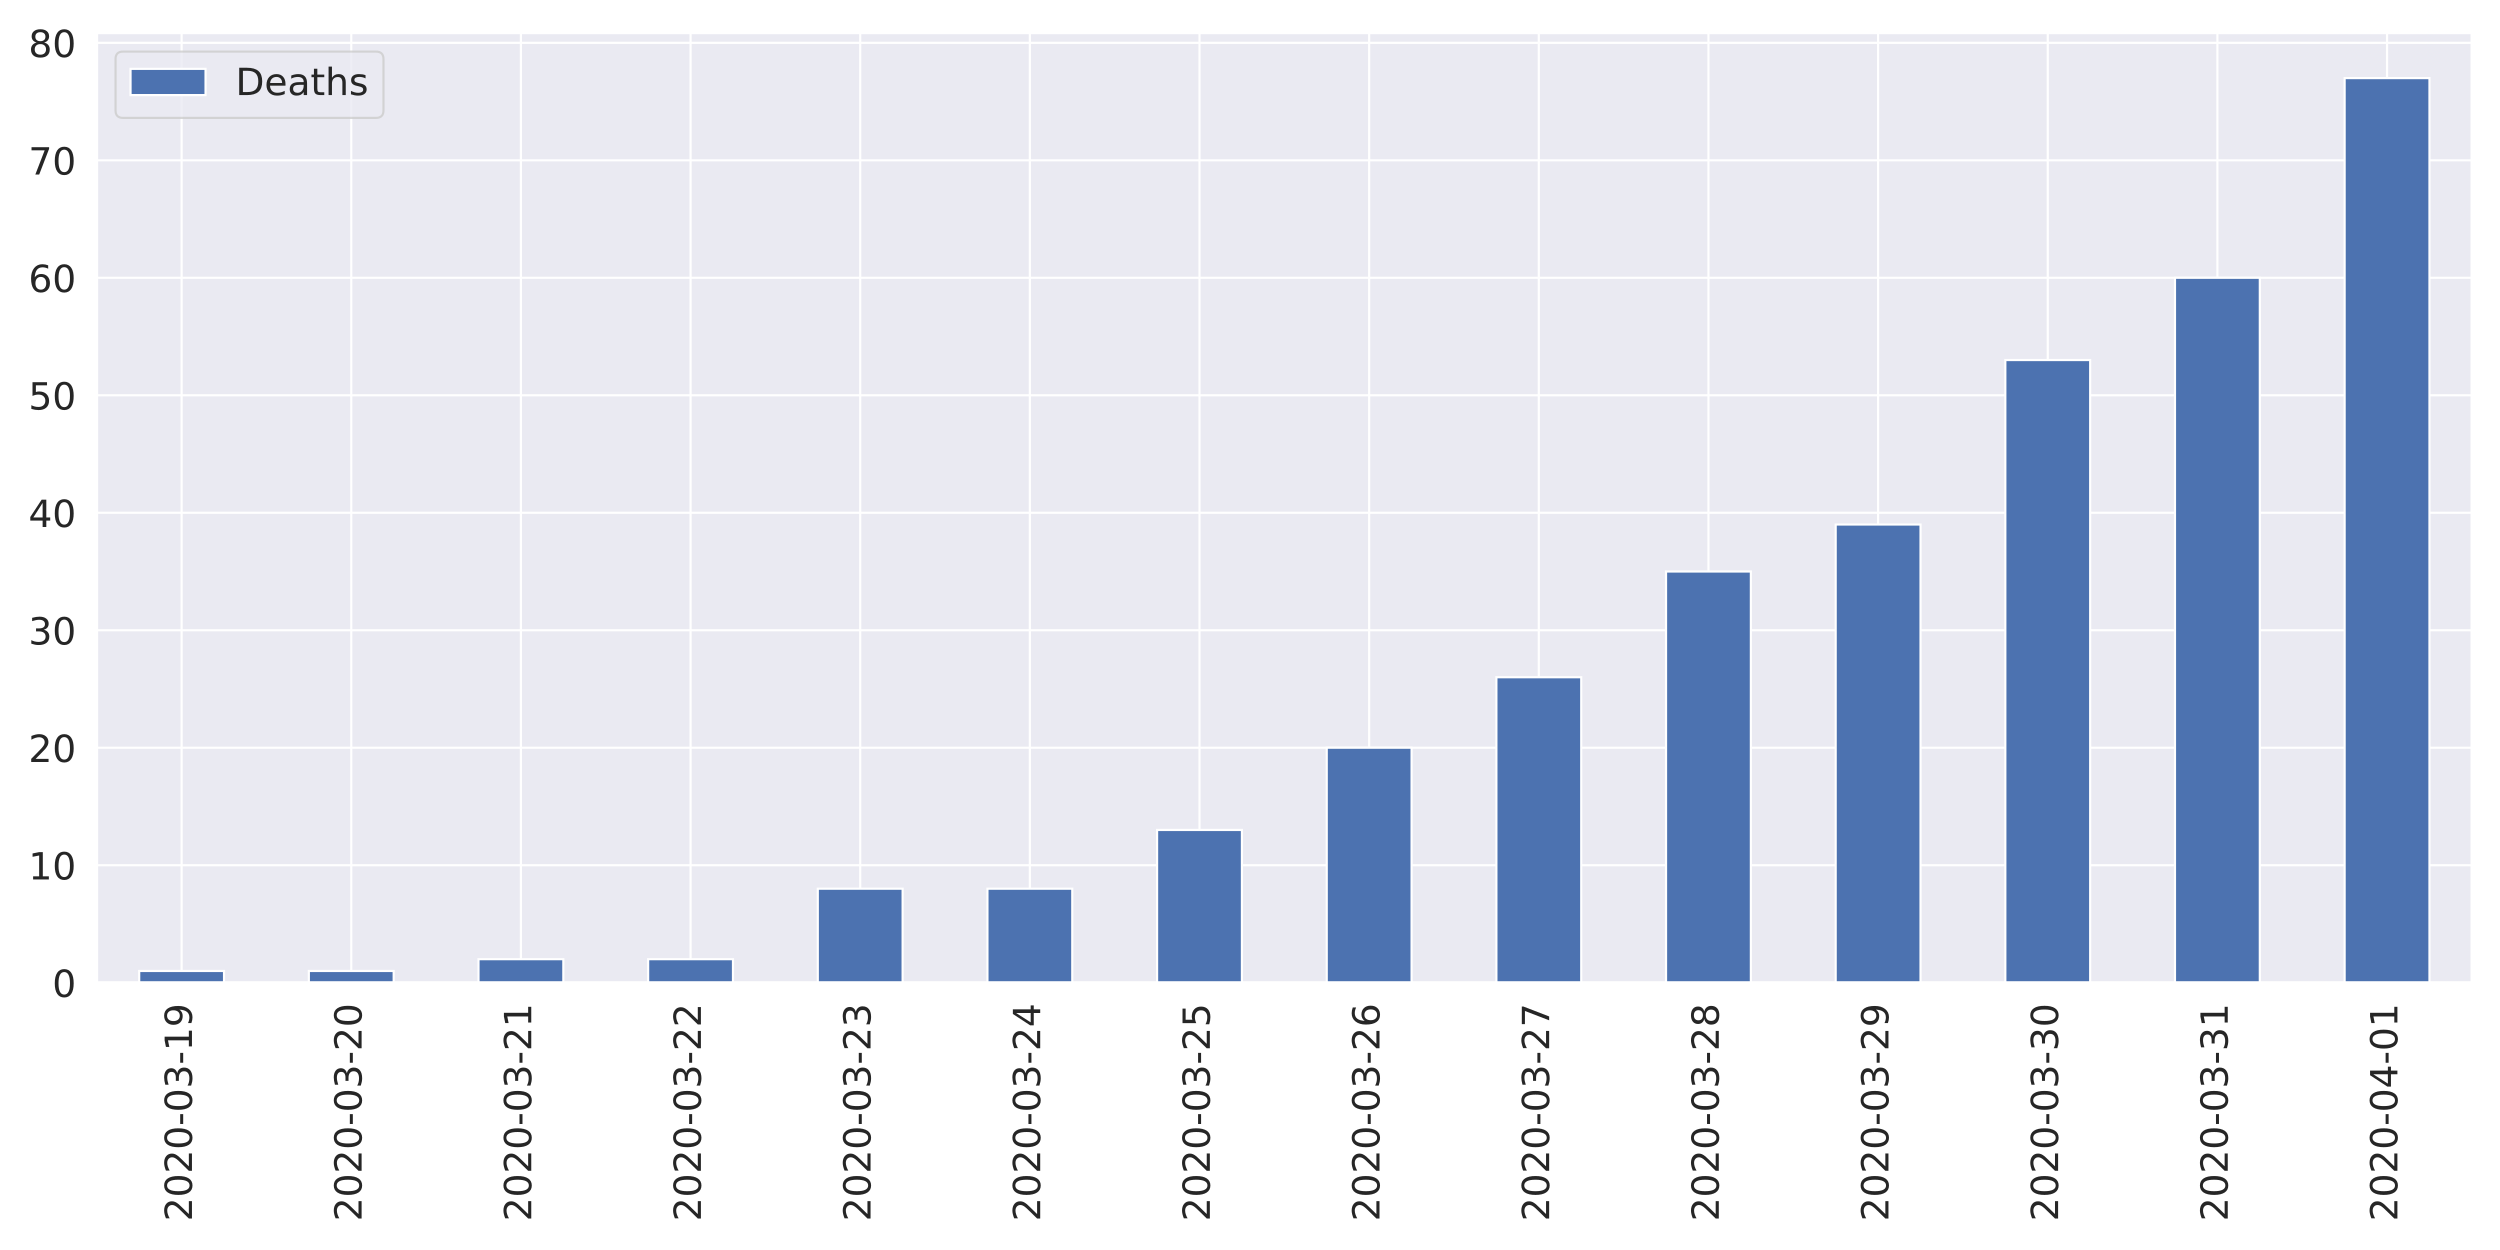
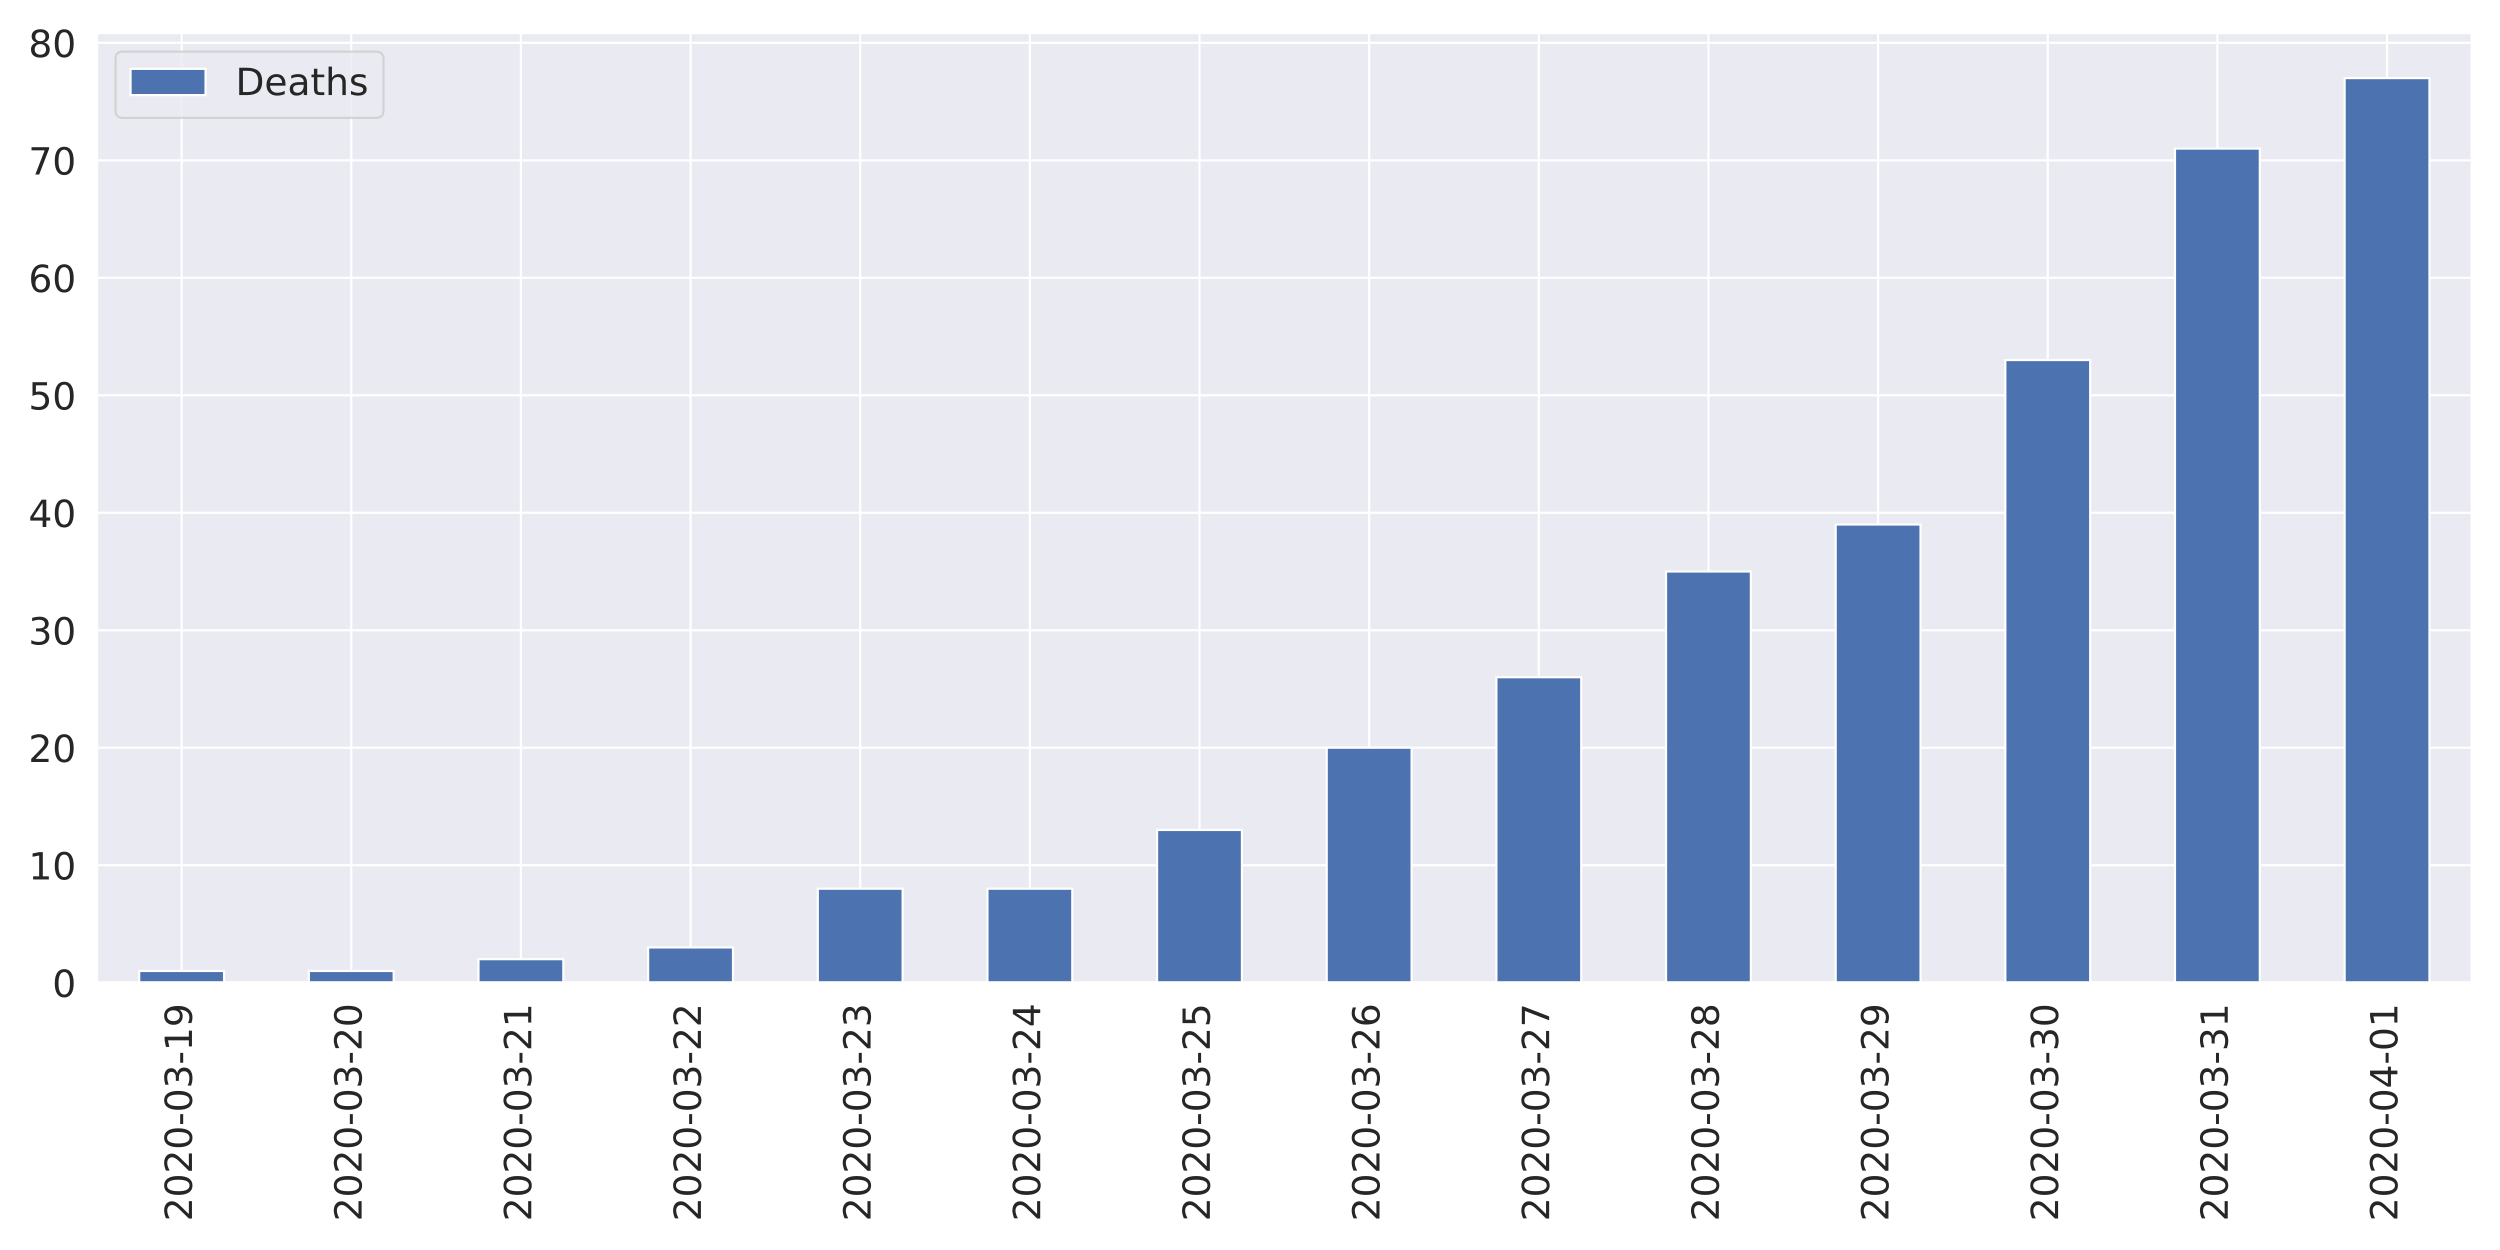
<svg xmlns="http://www.w3.org/2000/svg" xmlns:xlink="http://www.w3.org/1999/xlink" height="576pt" version="1.1" viewBox="0 0 1152 576" width="1152pt">
  <defs>
    <style type="text/css">
*{stroke-linecap:butt;stroke-linejoin:round;}
  </style>
  </defs>
  <g id="figure_1">
    <g id="patch_1">
      <path d="M 0 576  L 1152 576  L 1152 0  L 0 0  z " style="fill:#ffffff;" />
    </g>
    <g id="axes_1">
      <g id="patch_2">
        <path d="M 44.6 452.83  L 1139.04 452.83  L 1139.04 15.137  L 44.6 15.137  z " style="fill:#eaeaf2;" />
      </g>
      <g id="matplotlib.axis_1">
        <g id="xtick_1">
          <g id="line2d_1">
            <path clip-path="url(#p3dcdd1359a)" d="M 83.687 452.83  L 83.687 15.137  " style="fill:none;stroke:#ffffff;stroke-linecap:round;" />
          </g>
          <g id="text_1">
            <defs>
              <path d="M 19.188 8.297  L 53.609 8.297  L 53.609 0  L 7.328 0  L 7.328 8.297  Q 12.938 14.109 22.625 23.891  Q 32.328 33.688 34.812 36.531  Q 39.547 41.844 41.422 45.531  Q 43.312 49.219 43.312 52.781  Q 43.312 58.594 39.234 62.25  Q 35.156 65.922 28.609 65.922  Q 23.969 65.922 18.812 64.312  Q 13.672 62.703 7.812 59.422  L 7.812 69.391  Q 13.766 71.781 18.938 73  Q 24.125 74.219 28.422 74.219  Q 39.75 74.219 46.484 68.547  Q 53.219 62.891 53.219 53.422  Q 53.219 48.922 51.531 44.891  Q 49.859 40.875 45.406 35.406  Q 44.188 33.984 37.641 27.219  Q 31.109 20.453 19.188 8.297  z " id="DejaVuSans-50" />
              <path d="M 31.781 66.406  Q 24.172 66.406 20.328 58.906  Q 16.5 51.422 16.5 36.375  Q 16.5 21.391 20.328 13.891  Q 24.172 6.391 31.781 6.391  Q 39.453 6.391 43.281 13.891  Q 47.125 21.391 47.125 36.375  Q 47.125 51.422 43.281 58.906  Q 39.453 66.406 31.781 66.406  z M 31.781 74.219  Q 44.047 74.219 50.516 64.516  Q 56.984 54.828 56.984 36.375  Q 56.984 17.969 50.516 8.266  Q 44.047 -1.422 31.781 -1.422  Q 19.531 -1.422 13.062 8.266  Q 6.594 17.969 6.594 36.375  Q 6.594 54.828 13.062 64.516  Q 19.531 74.219 31.781 74.219  z " id="DejaVuSans-48" />
              <path d="M 4.891 31.391  L 31.203 31.391  L 31.203 23.391  L 4.891 23.391  z " id="DejaVuSans-45" />
              <path d="M 40.578 39.312  Q 47.656 37.797 51.625 33  Q 55.609 28.219 55.609 21.188  Q 55.609 10.406 48.188 4.484  Q 40.766 -1.422 27.094 -1.422  Q 22.516 -1.422 17.656 -0.516  Q 12.797 0.391 7.625 2.203  L 7.625 11.719  Q 11.719 9.328 16.594 8.109  Q 21.484 6.891 26.812 6.891  Q 36.078 6.891 40.938 10.547  Q 45.797 14.203 45.797 21.188  Q 45.797 27.641 41.281 31.266  Q 36.766 34.906 28.719 34.906  L 20.219 34.906  L 20.219 43.016  L 29.109 43.016  Q 36.375 43.016 40.234 45.922  Q 44.094 48.828 44.094 54.297  Q 44.094 59.906 40.109 62.906  Q 36.141 65.922 28.719 65.922  Q 24.656 65.922 20.016 65.031  Q 15.375 64.156 9.812 62.312  L 9.812 71.094  Q 15.438 72.656 20.344 73.438  Q 25.25 74.219 29.594 74.219  Q 40.828 74.219 47.359 69.109  Q 53.906 64.016 53.906 55.328  Q 53.906 49.266 50.438 45.094  Q 46.969 40.922 40.578 39.312  z " id="DejaVuSans-51" />
              <path d="M 12.406 8.297  L 28.516 8.297  L 28.516 63.922  L 10.984 60.406  L 10.984 69.391  L 28.422 72.906  L 38.281 72.906  L 38.281 8.297  L 54.391 8.297  L 54.391 0  L 12.406 0  z " id="DejaVuSans-49" />
              <path d="M 10.984 1.516  L 10.984 10.5  Q 14.703 8.734 18.5 7.812  Q 22.312 6.891 25.984 6.891  Q 35.75 6.891 40.891 13.453  Q 46.047 20.016 46.781 33.406  Q 43.953 29.203 39.594 26.953  Q 35.25 24.703 29.984 24.703  Q 19.047 24.703 12.672 31.312  Q 6.297 37.938 6.297 49.422  Q 6.297 60.641 12.938 67.422  Q 19.578 74.219 30.609 74.219  Q 43.266 74.219 49.922 64.516  Q 56.594 54.828 56.594 36.375  Q 56.594 19.141 48.406 8.859  Q 40.234 -1.422 26.422 -1.422  Q 22.703 -1.422 18.891 -0.688  Q 15.094 0.047 10.984 1.516  z M 30.609 32.422  Q 37.25 32.422 41.125 36.953  Q 45.016 41.5 45.016 49.422  Q 45.016 57.281 41.125 61.844  Q 37.25 66.406 30.609 66.406  Q 23.969 66.406 20.094 61.844  Q 16.219 57.281 16.219 49.422  Q 16.219 41.5 20.094 36.953  Q 23.969 32.422 30.609 32.422  z " id="DejaVuSans-57" />
            </defs>
            <g style="fill:#262626;" transform="translate(88.45534 562.7538)rotate(-90)scale(0.1728 -0.1728)">
              <use xlink:href="#DejaVuSans-50" />
              <use x="63.623" xlink:href="#DejaVuSans-48" />
              <use x="127.246" xlink:href="#DejaVuSans-50" />
              <use x="190.869" xlink:href="#DejaVuSans-48" />
              <use x="254.492" xlink:href="#DejaVuSans-45" />
              <use x="290.576" xlink:href="#DejaVuSans-48" />
              <use x="354.199" xlink:href="#DejaVuSans-51" />
              <use x="417.822" xlink:href="#DejaVuSans-45" />
              <use x="453.906" xlink:href="#DejaVuSans-49" />
              <use x="517.529" xlink:href="#DejaVuSans-57" />
            </g>
          </g>
        </g>
        <g id="xtick_2">
          <g id="line2d_2">
            <path clip-path="url(#p3dcdd1359a)" d="M 161.861 452.83  L 161.861 15.137  " style="fill:none;stroke:#ffffff;stroke-linecap:round;" />
          </g>
          <g id="text_2">
            <g style="fill:#262626;" transform="translate(166.6296 562.7538)rotate(-90)scale(0.1728 -0.1728)">
              <use xlink:href="#DejaVuSans-50" />
              <use x="63.623" xlink:href="#DejaVuSans-48" />
              <use x="127.246" xlink:href="#DejaVuSans-50" />
              <use x="190.869" xlink:href="#DejaVuSans-48" />
              <use x="254.492" xlink:href="#DejaVuSans-45" />
              <use x="290.576" xlink:href="#DejaVuSans-48" />
              <use x="354.199" xlink:href="#DejaVuSans-51" />
              <use x="417.822" xlink:href="#DejaVuSans-45" />
              <use x="453.906" xlink:href="#DejaVuSans-50" />
              <use x="517.529" xlink:href="#DejaVuSans-48" />
            </g>
          </g>
        </g>
        <g id="xtick_3">
          <g id="line2d_3">
            <path clip-path="url(#p3dcdd1359a)" d="M 240.036 452.83  L 240.036 15.137  " style="fill:none;stroke:#ffffff;stroke-linecap:round;" />
          </g>
          <g id="text_3">
            <g style="fill:#262626;" transform="translate(244.8039 562.7538)rotate(-90)scale(0.1728 -0.1728)">
              <use xlink:href="#DejaVuSans-50" />
              <use x="63.623" xlink:href="#DejaVuSans-48" />
              <use x="127.246" xlink:href="#DejaVuSans-50" />
              <use x="190.869" xlink:href="#DejaVuSans-48" />
              <use x="254.492" xlink:href="#DejaVuSans-45" />
              <use x="290.576" xlink:href="#DejaVuSans-48" />
              <use x="354.199" xlink:href="#DejaVuSans-51" />
              <use x="417.822" xlink:href="#DejaVuSans-45" />
              <use x="453.906" xlink:href="#DejaVuSans-50" />
              <use x="517.529" xlink:href="#DejaVuSans-49" />
            </g>
          </g>
        </g>
        <g id="xtick_4">
          <g id="line2d_4">
            <path clip-path="url(#p3dcdd1359a)" d="M 318.21 452.83  L 318.21 15.137  " style="fill:none;stroke:#ffffff;stroke-linecap:round;" />
          </g>
          <g id="text_4">
            <g style="fill:#262626;" transform="translate(322.9782 562.7538)rotate(-90)scale(0.1728 -0.1728)">
              <use xlink:href="#DejaVuSans-50" />
              <use x="63.623" xlink:href="#DejaVuSans-48" />
              <use x="127.246" xlink:href="#DejaVuSans-50" />
              <use x="190.869" xlink:href="#DejaVuSans-48" />
              <use x="254.492" xlink:href="#DejaVuSans-45" />
              <use x="290.576" xlink:href="#DejaVuSans-48" />
              <use x="354.199" xlink:href="#DejaVuSans-51" />
              <use x="417.822" xlink:href="#DejaVuSans-45" />
              <use x="453.906" xlink:href="#DejaVuSans-50" />
              <use x="517.529" xlink:href="#DejaVuSans-50" />
            </g>
          </g>
        </g>
        <g id="xtick_5">
          <g id="line2d_5">
            <path clip-path="url(#p3dcdd1359a)" d="M 396.384 452.83  L 396.384 15.137  " style="fill:none;stroke:#ffffff;stroke-linecap:round;" />
          </g>
          <g id="text_5">
            <g style="fill:#262626;" transform="translate(401.1525 562.7538)rotate(-90)scale(0.1728 -0.1728)">
              <use xlink:href="#DejaVuSans-50" />
              <use x="63.623" xlink:href="#DejaVuSans-48" />
              <use x="127.246" xlink:href="#DejaVuSans-50" />
              <use x="190.869" xlink:href="#DejaVuSans-48" />
              <use x="254.492" xlink:href="#DejaVuSans-45" />
              <use x="290.576" xlink:href="#DejaVuSans-48" />
              <use x="354.199" xlink:href="#DejaVuSans-51" />
              <use x="417.822" xlink:href="#DejaVuSans-45" />
              <use x="453.906" xlink:href="#DejaVuSans-50" />
              <use x="517.529" xlink:href="#DejaVuSans-51" />
            </g>
          </g>
        </g>
        <g id="xtick_6">
          <g id="line2d_6">
            <path clip-path="url(#p3dcdd1359a)" d="M 474.559 452.83  L 474.559 15.137  " style="fill:none;stroke:#ffffff;stroke-linecap:round;" />
          </g>
          <g id="text_6">
            <defs>
              <path d="M 37.797 64.312  L 12.891 25.391  L 37.797 25.391  z M 35.203 72.906  L 47.609 72.906  L 47.609 25.391  L 58.016 25.391  L 58.016 17.188  L 47.609 17.188  L 47.609 0  L 37.797 0  L 37.797 17.188  L 4.891 17.188  L 4.891 26.703  z " id="DejaVuSans-52" />
            </defs>
            <g style="fill:#262626;" transform="translate(479.3268 562.7538)rotate(-90)scale(0.1728 -0.1728)">
              <use xlink:href="#DejaVuSans-50" />
              <use x="63.623" xlink:href="#DejaVuSans-48" />
              <use x="127.246" xlink:href="#DejaVuSans-50" />
              <use x="190.869" xlink:href="#DejaVuSans-48" />
              <use x="254.492" xlink:href="#DejaVuSans-45" />
              <use x="290.576" xlink:href="#DejaVuSans-48" />
              <use x="354.199" xlink:href="#DejaVuSans-51" />
              <use x="417.822" xlink:href="#DejaVuSans-45" />
              <use x="453.906" xlink:href="#DejaVuSans-50" />
              <use x="517.529" xlink:href="#DejaVuSans-52" />
            </g>
          </g>
        </g>
        <g id="xtick_7">
          <g id="line2d_7">
            <path clip-path="url(#p3dcdd1359a)" d="M 552.733 452.83  L 552.733 15.137  " style="fill:none;stroke:#ffffff;stroke-linecap:round;" />
          </g>
          <g id="text_7">
            <defs>
              <path d="M 10.797 72.906  L 49.516 72.906  L 49.516 64.594  L 19.828 64.594  L 19.828 46.734  Q 21.969 47.469 24.109 47.828  Q 26.266 48.188 28.422 48.188  Q 40.625 48.188 47.75 41.5  Q 54.891 34.812 54.891 23.391  Q 54.891 11.625 47.562 5.094  Q 40.234 -1.422 26.906 -1.422  Q 22.312 -1.422 17.547 -0.641  Q 12.797 0.141 7.719 1.703  L 7.719 11.625  Q 12.109 9.234 16.797 8.062  Q 21.484 6.891 26.703 6.891  Q 35.156 6.891 40.078 11.328  Q 45.016 15.766 45.016 23.391  Q 45.016 31 40.078 35.438  Q 35.156 39.891 26.703 39.891  Q 22.75 39.891 18.812 39.016  Q 14.891 38.141 10.797 36.281  z " id="DejaVuSans-53" />
            </defs>
            <g style="fill:#262626;" transform="translate(557.5011 562.7538)rotate(-90)scale(0.1728 -0.1728)">
              <use xlink:href="#DejaVuSans-50" />
              <use x="63.623" xlink:href="#DejaVuSans-48" />
              <use x="127.246" xlink:href="#DejaVuSans-50" />
              <use x="190.869" xlink:href="#DejaVuSans-48" />
              <use x="254.492" xlink:href="#DejaVuSans-45" />
              <use x="290.576" xlink:href="#DejaVuSans-48" />
              <use x="354.199" xlink:href="#DejaVuSans-51" />
              <use x="417.822" xlink:href="#DejaVuSans-45" />
              <use x="453.906" xlink:href="#DejaVuSans-50" />
              <use x="517.529" xlink:href="#DejaVuSans-53" />
            </g>
          </g>
        </g>
        <g id="xtick_8">
          <g id="line2d_8">
            <path clip-path="url(#p3dcdd1359a)" d="M 630.907 452.83  L 630.907 15.137  " style="fill:none;stroke:#ffffff;stroke-linecap:round;" />
          </g>
          <g id="text_8">
            <defs>
              <path d="M 33.016 40.375  Q 26.375 40.375 22.484 35.828  Q 18.609 31.297 18.609 23.391  Q 18.609 15.531 22.484 10.953  Q 26.375 6.391 33.016 6.391  Q 39.656 6.391 43.531 10.953  Q 47.406 15.531 47.406 23.391  Q 47.406 31.297 43.531 35.828  Q 39.656 40.375 33.016 40.375  z M 52.594 71.297  L 52.594 62.312  Q 48.875 64.062 45.094 64.984  Q 41.312 65.922 37.594 65.922  Q 27.828 65.922 22.672 59.328  Q 17.531 52.734 16.797 39.406  Q 19.672 43.656 24.016 45.922  Q 28.375 48.188 33.594 48.188  Q 44.578 48.188 50.953 41.516  Q 57.328 34.859 57.328 23.391  Q 57.328 12.156 50.688 5.359  Q 44.047 -1.422 33.016 -1.422  Q 20.359 -1.422 13.672 8.266  Q 6.984 17.969 6.984 36.375  Q 6.984 53.656 15.188 63.938  Q 23.391 74.219 37.203 74.219  Q 40.922 74.219 44.703 73.484  Q 48.484 72.75 52.594 71.297  z " id="DejaVuSans-54" />
            </defs>
            <g style="fill:#262626;" transform="translate(635.6753 562.7538)rotate(-90)scale(0.1728 -0.1728)">
              <use xlink:href="#DejaVuSans-50" />
              <use x="63.623" xlink:href="#DejaVuSans-48" />
              <use x="127.246" xlink:href="#DejaVuSans-50" />
              <use x="190.869" xlink:href="#DejaVuSans-48" />
              <use x="254.492" xlink:href="#DejaVuSans-45" />
              <use x="290.576" xlink:href="#DejaVuSans-48" />
              <use x="354.199" xlink:href="#DejaVuSans-51" />
              <use x="417.822" xlink:href="#DejaVuSans-45" />
              <use x="453.906" xlink:href="#DejaVuSans-50" />
              <use x="517.529" xlink:href="#DejaVuSans-54" />
            </g>
          </g>
        </g>
        <g id="xtick_9">
          <g id="line2d_9">
            <path clip-path="url(#p3dcdd1359a)" d="M 709.081 452.83  L 709.081 15.137  " style="fill:none;stroke:#ffffff;stroke-linecap:round;" />
          </g>
          <g id="text_9">
            <defs>
              <path d="M 8.203 72.906  L 55.078 72.906  L 55.078 68.703  L 28.609 0  L 18.312 0  L 43.219 64.594  L 8.203 64.594  z " id="DejaVuSans-55" />
            </defs>
            <g style="fill:#262626;" transform="translate(713.8496 562.7538)rotate(-90)scale(0.1728 -0.1728)">
              <use xlink:href="#DejaVuSans-50" />
              <use x="63.623" xlink:href="#DejaVuSans-48" />
              <use x="127.246" xlink:href="#DejaVuSans-50" />
              <use x="190.869" xlink:href="#DejaVuSans-48" />
              <use x="254.492" xlink:href="#DejaVuSans-45" />
              <use x="290.576" xlink:href="#DejaVuSans-48" />
              <use x="354.199" xlink:href="#DejaVuSans-51" />
              <use x="417.822" xlink:href="#DejaVuSans-45" />
              <use x="453.906" xlink:href="#DejaVuSans-50" />
              <use x="517.529" xlink:href="#DejaVuSans-55" />
            </g>
          </g>
        </g>
        <g id="xtick_10">
          <g id="line2d_10">
            <path clip-path="url(#p3dcdd1359a)" d="M 787.256 452.83  L 787.256 15.137  " style="fill:none;stroke:#ffffff;stroke-linecap:round;" />
          </g>
          <g id="text_10">
            <defs>
              <path d="M 31.781 34.625  Q 24.75 34.625 20.719 30.859  Q 16.703 27.094 16.703 20.516  Q 16.703 13.922 20.719 10.156  Q 24.75 6.391 31.781 6.391  Q 38.812 6.391 42.859 10.172  Q 46.922 13.969 46.922 20.516  Q 46.922 27.094 42.891 30.859  Q 38.875 34.625 31.781 34.625  z M 21.922 38.812  Q 15.578 40.375 12.031 44.719  Q 8.5 49.078 8.5 55.328  Q 8.5 64.062 14.719 69.141  Q 20.953 74.219 31.781 74.219  Q 42.672 74.219 48.875 69.141  Q 55.078 64.062 55.078 55.328  Q 55.078 49.078 51.531 44.719  Q 48 40.375 41.703 38.812  Q 48.828 37.156 52.797 32.312  Q 56.781 27.484 56.781 20.516  Q 56.781 9.906 50.312 4.234  Q 43.844 -1.422 31.781 -1.422  Q 19.734 -1.422 13.25 4.234  Q 6.781 9.906 6.781 20.516  Q 6.781 27.484 10.781 32.312  Q 14.797 37.156 21.922 38.812  z M 18.312 54.391  Q 18.312 48.734 21.844 45.562  Q 25.391 42.391 31.781 42.391  Q 38.141 42.391 41.719 45.562  Q 45.312 48.734 45.312 54.391  Q 45.312 60.062 41.719 63.234  Q 38.141 66.406 31.781 66.406  Q 25.391 66.406 21.844 63.234  Q 18.312 60.062 18.312 54.391  z " id="DejaVuSans-56" />
            </defs>
            <g style="fill:#262626;" transform="translate(792.0239 562.7538)rotate(-90)scale(0.1728 -0.1728)">
              <use xlink:href="#DejaVuSans-50" />
              <use x="63.623" xlink:href="#DejaVuSans-48" />
              <use x="127.246" xlink:href="#DejaVuSans-50" />
              <use x="190.869" xlink:href="#DejaVuSans-48" />
              <use x="254.492" xlink:href="#DejaVuSans-45" />
              <use x="290.576" xlink:href="#DejaVuSans-48" />
              <use x="354.199" xlink:href="#DejaVuSans-51" />
              <use x="417.822" xlink:href="#DejaVuSans-45" />
              <use x="453.906" xlink:href="#DejaVuSans-50" />
              <use x="517.529" xlink:href="#DejaVuSans-56" />
            </g>
          </g>
        </g>
        <g id="xtick_11">
          <g id="line2d_11">
            <path clip-path="url(#p3dcdd1359a)" d="M 865.43 452.83  L 865.43 15.137  " style="fill:none;stroke:#ffffff;stroke-linecap:round;" />
          </g>
          <g id="text_11">
            <g style="fill:#262626;" transform="translate(870.1982 562.7538)rotate(-90)scale(0.1728 -0.1728)">
              <use xlink:href="#DejaVuSans-50" />
              <use x="63.623" xlink:href="#DejaVuSans-48" />
              <use x="127.246" xlink:href="#DejaVuSans-50" />
              <use x="190.869" xlink:href="#DejaVuSans-48" />
              <use x="254.492" xlink:href="#DejaVuSans-45" />
              <use x="290.576" xlink:href="#DejaVuSans-48" />
              <use x="354.199" xlink:href="#DejaVuSans-51" />
              <use x="417.822" xlink:href="#DejaVuSans-45" />
              <use x="453.906" xlink:href="#DejaVuSans-50" />
              <use x="517.529" xlink:href="#DejaVuSans-57" />
            </g>
          </g>
        </g>
        <g id="xtick_12">
          <g id="line2d_12">
            <path clip-path="url(#p3dcdd1359a)" d="M 943.604 452.83  L 943.604 15.137  " style="fill:none;stroke:#ffffff;stroke-linecap:round;" />
          </g>
          <g id="text_12">
            <g style="fill:#262626;" transform="translate(948.3725 562.7538)rotate(-90)scale(0.1728 -0.1728)">
              <use xlink:href="#DejaVuSans-50" />
              <use x="63.623" xlink:href="#DejaVuSans-48" />
              <use x="127.246" xlink:href="#DejaVuSans-50" />
              <use x="190.869" xlink:href="#DejaVuSans-48" />
              <use x="254.492" xlink:href="#DejaVuSans-45" />
              <use x="290.576" xlink:href="#DejaVuSans-48" />
              <use x="354.199" xlink:href="#DejaVuSans-51" />
              <use x="417.822" xlink:href="#DejaVuSans-45" />
              <use x="453.906" xlink:href="#DejaVuSans-51" />
              <use x="517.529" xlink:href="#DejaVuSans-48" />
            </g>
          </g>
        </g>
        <g id="xtick_13">
          <g id="line2d_13">
            <path clip-path="url(#p3dcdd1359a)" d="M 1021.779 452.83  L 1021.779 15.137  " style="fill:none;stroke:#ffffff;stroke-linecap:round;" />
          </g>
          <g id="text_13">
            <g style="fill:#262626;" transform="translate(1026.547 562.7538)rotate(-90)scale(0.1728 -0.1728)">
              <use xlink:href="#DejaVuSans-50" />
              <use x="63.623" xlink:href="#DejaVuSans-48" />
              <use x="127.246" xlink:href="#DejaVuSans-50" />
              <use x="190.869" xlink:href="#DejaVuSans-48" />
              <use x="254.492" xlink:href="#DejaVuSans-45" />
              <use x="290.576" xlink:href="#DejaVuSans-48" />
              <use x="354.199" xlink:href="#DejaVuSans-51" />
              <use x="417.822" xlink:href="#DejaVuSans-45" />
              <use x="453.906" xlink:href="#DejaVuSans-51" />
              <use x="517.529" xlink:href="#DejaVuSans-49" />
            </g>
          </g>
        </g>
        <g id="xtick_14">
          <g id="line2d_14">
            <path clip-path="url(#p3dcdd1359a)" d="M 1099.953 452.83  L 1099.953 15.137  " style="fill:none;stroke:#ffffff;stroke-linecap:round;" />
          </g>
          <g id="text_14">
            <g style="fill:#262626;" transform="translate(1104.721 562.7538)rotate(-90)scale(0.1728 -0.1728)">
              <use xlink:href="#DejaVuSans-50" />
              <use x="63.623" xlink:href="#DejaVuSans-48" />
              <use x="127.246" xlink:href="#DejaVuSans-50" />
              <use x="190.869" xlink:href="#DejaVuSans-48" />
              <use x="254.492" xlink:href="#DejaVuSans-45" />
              <use x="290.576" xlink:href="#DejaVuSans-48" />
              <use x="354.199" xlink:href="#DejaVuSans-52" />
              <use x="417.822" xlink:href="#DejaVuSans-45" />
              <use x="453.906" xlink:href="#DejaVuSans-48" />
              <use x="517.529" xlink:href="#DejaVuSans-49" />
            </g>
          </g>
        </g>
      </g>
      <g id="matplotlib.axis_2">
        <g id="ytick_1">
          <g id="line2d_15">
            <path clip-path="url(#p3dcdd1359a)" d="M 44.6 452.83  L 1139.04 452.83  " style="fill:none;stroke:#ffffff;stroke-linecap:round;" />
          </g>
          <g id="text_15">
            <g style="fill:#262626;" transform="translate(24.1056 459.3951)scale(0.1728 -0.1728)">
              <use xlink:href="#DejaVuSans-48" />
            </g>
          </g>
        </g>
        <g id="ytick_2">
          <g id="line2d_16">
            <path clip-path="url(#p3dcdd1359a)" d="M 44.6 398.694  L 1139.04 398.694  " style="fill:none;stroke:#ffffff;stroke-linecap:round;" />
          </g>
          <g id="text_16">
            <g style="fill:#262626;" transform="translate(13.1112 405.2586)scale(0.1728 -0.1728)">
              <use xlink:href="#DejaVuSans-49" />
              <use x="63.623" xlink:href="#DejaVuSans-48" />
            </g>
          </g>
        </g>
        <g id="ytick_3">
          <g id="line2d_17">
            <path clip-path="url(#p3dcdd1359a)" d="M 44.6 344.557  L 1139.04 344.557  " style="fill:none;stroke:#ffffff;stroke-linecap:round;" />
          </g>
          <g id="text_17">
            <g style="fill:#262626;" transform="translate(13.1112 351.1222)scale(0.1728 -0.1728)">
              <use xlink:href="#DejaVuSans-50" />
              <use x="63.623" xlink:href="#DejaVuSans-48" />
            </g>
          </g>
        </g>
        <g id="ytick_4">
          <g id="line2d_18">
            <path clip-path="url(#p3dcdd1359a)" d="M 44.6 290.421  L 1139.04 290.421  " style="fill:none;stroke:#ffffff;stroke-linecap:round;" />
          </g>
          <g id="text_18">
            <g style="fill:#262626;" transform="translate(13.1112 296.9858)scale(0.1728 -0.1728)">
              <use xlink:href="#DejaVuSans-51" />
              <use x="63.623" xlink:href="#DejaVuSans-48" />
            </g>
          </g>
        </g>
        <g id="ytick_5">
          <g id="line2d_19">
            <path clip-path="url(#p3dcdd1359a)" d="M 44.6 236.284  L 1139.04 236.284  " style="fill:none;stroke:#ffffff;stroke-linecap:round;" />
          </g>
          <g id="text_19">
            <g style="fill:#262626;" transform="translate(13.1112 242.8494)scale(0.1728 -0.1728)">
              <use xlink:href="#DejaVuSans-52" />
              <use x="63.623" xlink:href="#DejaVuSans-48" />
            </g>
          </g>
        </g>
        <g id="ytick_6">
          <g id="line2d_20">
            <path clip-path="url(#p3dcdd1359a)" d="M 44.6 182.148  L 1139.04 182.148  " style="fill:none;stroke:#ffffff;stroke-linecap:round;" />
          </g>
          <g id="text_20">
            <g style="fill:#262626;" transform="translate(13.1112 188.713)scale(0.1728 -0.1728)">
              <use xlink:href="#DejaVuSans-53" />
              <use x="63.623" xlink:href="#DejaVuSans-48" />
            </g>
          </g>
        </g>
        <g id="ytick_7">
          <g id="line2d_21">
            <path clip-path="url(#p3dcdd1359a)" d="M 44.6 128.012  L 1139.04 128.012  " style="fill:none;stroke:#ffffff;stroke-linecap:round;" />
          </g>
          <g id="text_21">
            <g style="fill:#262626;" transform="translate(13.1112 134.5766)scale(0.1728 -0.1728)">
              <use xlink:href="#DejaVuSans-54" />
              <use x="63.623" xlink:href="#DejaVuSans-48" />
            </g>
          </g>
        </g>
        <g id="ytick_8">
          <g id="line2d_22">
            <path clip-path="url(#p3dcdd1359a)" d="M 44.6 73.875  L 1139.04 73.875  " style="fill:none;stroke:#ffffff;stroke-linecap:round;" />
          </g>
          <g id="text_22">
            <g style="fill:#262626;" transform="translate(13.1112 80.4402)scale(0.1728 -0.1728)">
              <use xlink:href="#DejaVuSans-55" />
              <use x="63.623" xlink:href="#DejaVuSans-48" />
            </g>
          </g>
        </g>
        <g id="ytick_9">
          <g id="line2d_23">
            <path clip-path="url(#p3dcdd1359a)" d="M 44.6 19.739  L 1139.04 19.739  " style="fill:none;stroke:#ffffff;stroke-linecap:round;" />
          </g>
          <g id="text_23">
            <g style="fill:#262626;" transform="translate(13.1112 26.30379)scale(0.1728 -0.1728)">
              <use xlink:href="#DejaVuSans-56" />
              <use x="63.623" xlink:href="#DejaVuSans-48" />
            </g>
          </g>
        </g>
      </g>
      <g id="patch_3">
        <path clip-path="url(#p3dcdd1359a)" d="M 64.144 452.83  L 103.231 452.83  L 103.231 447.416  L 64.144 447.416  z " style="fill:#4c72b0;stroke:#ffffff;stroke-linejoin:miter;" />
      </g>
      <g id="patch_4">
        <path clip-path="url(#p3dcdd1359a)" d="M 142.318 452.83  L 181.405 452.83  L 181.405 447.416  L 142.318 447.416  z " style="fill:#4c72b0;stroke:#ffffff;stroke-linejoin:miter;" />
      </g>
      <g id="patch_5">
        <path clip-path="url(#p3dcdd1359a)" d="M 220.492 452.83  L 259.579 452.83  L 259.579 442.003  L 220.492 442.003  z " style="fill:#4c72b0;stroke:#ffffff;stroke-linejoin:miter;" />
      </g>
      <g id="patch_6">
-         <path clip-path="url(#p3dcdd1359a)" d="M 298.666 452.83  L 337.754 452.83  L 337.754 442.003  L 298.666 442.003  z " style="fill:#4c72b0;stroke:#ffffff;stroke-linejoin:miter;" />
+         <path clip-path="url(#p3dcdd1359a)" d="M 298.666 452.83  L 337.754 452.83  L 337.754 436.589  L 298.666 436.589  z " style="fill:#4c72b0;stroke:#ffffff;stroke-linejoin:miter;" />
      </g>
      <g id="patch_7">
        <path clip-path="url(#p3dcdd1359a)" d="M 376.841 452.83  L 415.928 452.83  L 415.928 409.521  L 376.841 409.521  z " style="fill:#4c72b0;stroke:#ffffff;stroke-linejoin:miter;" />
      </g>
      <g id="patch_8">
        <path clip-path="url(#p3dcdd1359a)" d="M 455.015 452.83  L 494.102 452.83  L 494.102 409.521  L 455.015 409.521  z " style="fill:#4c72b0;stroke:#ffffff;stroke-linejoin:miter;" />
      </g>
      <g id="patch_9">
        <path clip-path="url(#p3dcdd1359a)" d="M 533.189 452.83  L 572.276 452.83  L 572.276 382.453  L 533.189 382.453  z " style="fill:#4c72b0;stroke:#ffffff;stroke-linejoin:miter;" />
      </g>
      <g id="patch_10">
        <path clip-path="url(#p3dcdd1359a)" d="M 611.364 452.83  L 650.451 452.83  L 650.451 344.557  L 611.364 344.557  z " style="fill:#4c72b0;stroke:#ffffff;stroke-linejoin:miter;" />
      </g>
      <g id="patch_11">
        <path clip-path="url(#p3dcdd1359a)" d="M 689.538 452.83  L 728.625 452.83  L 728.625 312.075  L 689.538 312.075  z " style="fill:#4c72b0;stroke:#ffffff;stroke-linejoin:miter;" />
      </g>
      <g id="patch_12">
        <path clip-path="url(#p3dcdd1359a)" d="M 767.712 452.83  L 806.799 452.83  L 806.799 263.353  L 767.712 263.353  z " style="fill:#4c72b0;stroke:#ffffff;stroke-linejoin:miter;" />
      </g>
      <g id="patch_13">
        <path clip-path="url(#p3dcdd1359a)" d="M 845.886 452.83  L 884.974 452.83  L 884.974 241.698  L 845.886 241.698  z " style="fill:#4c72b0;stroke:#ffffff;stroke-linejoin:miter;" />
      </g>
      <g id="patch_14">
        <path clip-path="url(#p3dcdd1359a)" d="M 924.061 452.83  L 963.148 452.83  L 963.148 165.907  L 924.061 165.907  z " style="fill:#4c72b0;stroke:#ffffff;stroke-linejoin:miter;" />
      </g>
      <g id="patch_15">
-         <path clip-path="url(#p3dcdd1359a)" d="M 1002.235 452.83  L 1041.322 452.83  L 1041.322 128.012  L 1002.235 128.012  z " style="fill:#4c72b0;stroke:#ffffff;stroke-linejoin:miter;" />
+         <path clip-path="url(#p3dcdd1359a)" d="M 1002.235 452.83  L 1041.322 452.83  L 1041.322 68.462  L 1002.235 68.462  z " style="fill:#4c72b0;stroke:#ffffff;stroke-linejoin:miter;" />
      </g>
      <g id="patch_16">
        <path clip-path="url(#p3dcdd1359a)" d="M 1080.409 452.83  L 1119.496 452.83  L 1119.496 35.98  L 1080.409 35.98  z " style="fill:#4c72b0;stroke:#ffffff;stroke-linejoin:miter;" />
      </g>
      <g id="patch_17">
        <path d="M 44.6 452.83  L 44.6 15.137  " style="fill:none;stroke:#ffffff;stroke-linecap:square;stroke-linejoin:miter;stroke-width:1.25;" />
      </g>
      <g id="patch_18">
        <path d="M 1139.04 452.83  L 1139.04 15.137  " style="fill:none;stroke:#ffffff;stroke-linecap:square;stroke-linejoin:miter;stroke-width:1.25;" />
      </g>
      <g id="patch_19">
        <path d="M 44.6 452.83  L 1139.04 452.83  " style="fill:none;stroke:#ffffff;stroke-linecap:square;stroke-linejoin:miter;stroke-width:1.25;" />
      </g>
      <g id="patch_20">
        <path d="M 44.6 15.137  L 1139.04 15.137  " style="fill:none;stroke:#ffffff;stroke-linecap:square;stroke-linejoin:miter;stroke-width:1.25;" />
      </g>
      <g id="legend_1">
        <g id="patch_21">
          <path d="M 56.696 54.325  L 173.247 54.325  Q 176.703 54.325 176.703 50.869  L 176.703 27.233  Q 176.703 23.777 173.247 23.777  L 56.696 23.777  Q 53.24 23.777 53.24 27.233  L 53.24 50.869  Q 53.24 54.325 56.696 54.325  z " style="fill:#eaeaf2;opacity:0.8;stroke:#cccccc;stroke-linejoin:miter;" />
        </g>
        <g id="patch_22">
          <path d="M 60.152 43.819  L 94.712 43.819  L 94.712 31.723  L 60.152 31.723  z " style="fill:#4c72b0;stroke:#ffffff;stroke-linejoin:miter;" />
        </g>
        <g id="text_24">
          <defs>
            <path d="M 19.672 64.797  L 19.672 8.109  L 31.594 8.109  Q 46.688 8.109 53.688 14.938  Q 60.688 21.781 60.688 36.531  Q 60.688 51.172 53.688 57.984  Q 46.688 64.797 31.594 64.797  z M 9.812 72.906  L 30.078 72.906  Q 51.266 72.906 61.172 64.094  Q 71.094 55.281 71.094 36.531  Q 71.094 17.672 61.125 8.828  Q 51.172 0 30.078 0  L 9.812 0  z " id="DejaVuSans-68" />
            <path d="M 56.203 29.594  L 56.203 25.203  L 14.891 25.203  Q 15.484 15.922 20.484 11.062  Q 25.484 6.203 34.422 6.203  Q 39.594 6.203 44.453 7.469  Q 49.312 8.734 54.109 11.281  L 54.109 2.781  Q 49.266 0.734 44.188 -0.344  Q 39.109 -1.422 33.891 -1.422  Q 20.797 -1.422 13.156 6.188  Q 5.516 13.812 5.516 26.812  Q 5.516 40.234 12.766 48.109  Q 20.016 56 32.328 56  Q 43.359 56 49.781 48.891  Q 56.203 41.797 56.203 29.594  z M 47.219 32.234  Q 47.125 39.594 43.094 43.984  Q 39.062 48.391 32.422 48.391  Q 24.906 48.391 20.391 44.141  Q 15.875 39.891 15.188 32.172  z " id="DejaVuSans-101" />
            <path d="M 34.281 27.484  Q 23.391 27.484 19.188 25  Q 14.984 22.516 14.984 16.5  Q 14.984 11.719 18.141 8.906  Q 21.297 6.109 26.703 6.109  Q 34.188 6.109 38.703 11.406  Q 43.219 16.703 43.219 25.484  L 43.219 27.484  z M 52.203 31.203  L 52.203 0  L 43.219 0  L 43.219 8.297  Q 40.141 3.328 35.547 0.953  Q 30.953 -1.422 24.312 -1.422  Q 15.922 -1.422 10.953 3.297  Q 6 8.016 6 15.922  Q 6 25.141 12.172 29.828  Q 18.359 34.516 30.609 34.516  L 43.219 34.516  L 43.219 35.406  Q 43.219 41.609 39.141 45  Q 35.062 48.391 27.688 48.391  Q 23 48.391 18.547 47.266  Q 14.109 46.141 10.016 43.891  L 10.016 52.203  Q 14.938 54.109 19.578 55.047  Q 24.219 56 28.609 56  Q 40.484 56 46.344 49.844  Q 52.203 43.703 52.203 31.203  z " id="DejaVuSans-97" />
            <path d="M 18.312 70.219  L 18.312 54.688  L 36.812 54.688  L 36.812 47.703  L 18.312 47.703  L 18.312 18.016  Q 18.312 11.328 20.141 9.422  Q 21.969 7.516 27.594 7.516  L 36.812 7.516  L 36.812 0  L 27.594 0  Q 17.188 0 13.234 3.875  Q 9.281 7.766 9.281 18.016  L 9.281 47.703  L 2.688 47.703  L 2.688 54.688  L 9.281 54.688  L 9.281 70.219  z " id="DejaVuSans-116" />
            <path d="M 54.891 33.016  L 54.891 0  L 45.906 0  L 45.906 32.719  Q 45.906 40.484 42.875 44.328  Q 39.844 48.188 33.797 48.188  Q 26.516 48.188 22.312 43.547  Q 18.109 38.922 18.109 30.906  L 18.109 0  L 9.078 0  L 9.078 75.984  L 18.109 75.984  L 18.109 46.188  Q 21.344 51.125 25.703 53.562  Q 30.078 56 35.797 56  Q 45.219 56 50.047 50.172  Q 54.891 44.344 54.891 33.016  z " id="DejaVuSans-104" />
            <path d="M 44.281 53.078  L 44.281 44.578  Q 40.484 46.531 36.375 47.5  Q 32.281 48.484 27.875 48.484  Q 21.188 48.484 17.844 46.438  Q 14.5 44.391 14.5 40.281  Q 14.5 37.156 16.891 35.375  Q 19.281 33.594 26.516 31.984  L 29.594 31.297  Q 39.156 29.25 43.188 25.516  Q 47.219 21.781 47.219 15.094  Q 47.219 7.469 41.188 3.016  Q 35.156 -1.422 24.609 -1.422  Q 20.219 -1.422 15.453 -0.562  Q 10.688 0.297 5.422 2  L 5.422 11.281  Q 10.406 8.688 15.234 7.391  Q 20.062 6.109 24.812 6.109  Q 31.156 6.109 34.562 8.281  Q 37.984 10.453 37.984 14.406  Q 37.984 18.062 35.516 20.016  Q 33.062 21.969 24.703 23.781  L 21.578 24.516  Q 13.234 26.266 9.516 29.906  Q 5.812 33.547 5.812 39.891  Q 5.812 47.609 11.281 51.797  Q 16.75 56 26.812 56  Q 31.781 56 36.172 55.266  Q 40.578 54.547 44.281 53.078  z " id="DejaVuSans-115" />
          </defs>
          <g style="fill:#262626;" transform="translate(108.536 43.81924)scale(0.1728 -0.1728)">
            <use xlink:href="#DejaVuSans-68" />
            <use x="77.002" xlink:href="#DejaVuSans-101" />
            <use x="138.525" xlink:href="#DejaVuSans-97" />
            <use x="199.805" xlink:href="#DejaVuSans-116" />
            <use x="239.014" xlink:href="#DejaVuSans-104" />
            <use x="302.393" xlink:href="#DejaVuSans-115" />
          </g>
        </g>
      </g>
    </g>
  </g>
  <defs>
    <clipPath id="p3dcdd1359a">
      <rect height="437.693" width="1094.44" x="44.6" y="15.137" />
    </clipPath>
  </defs>
</svg>
